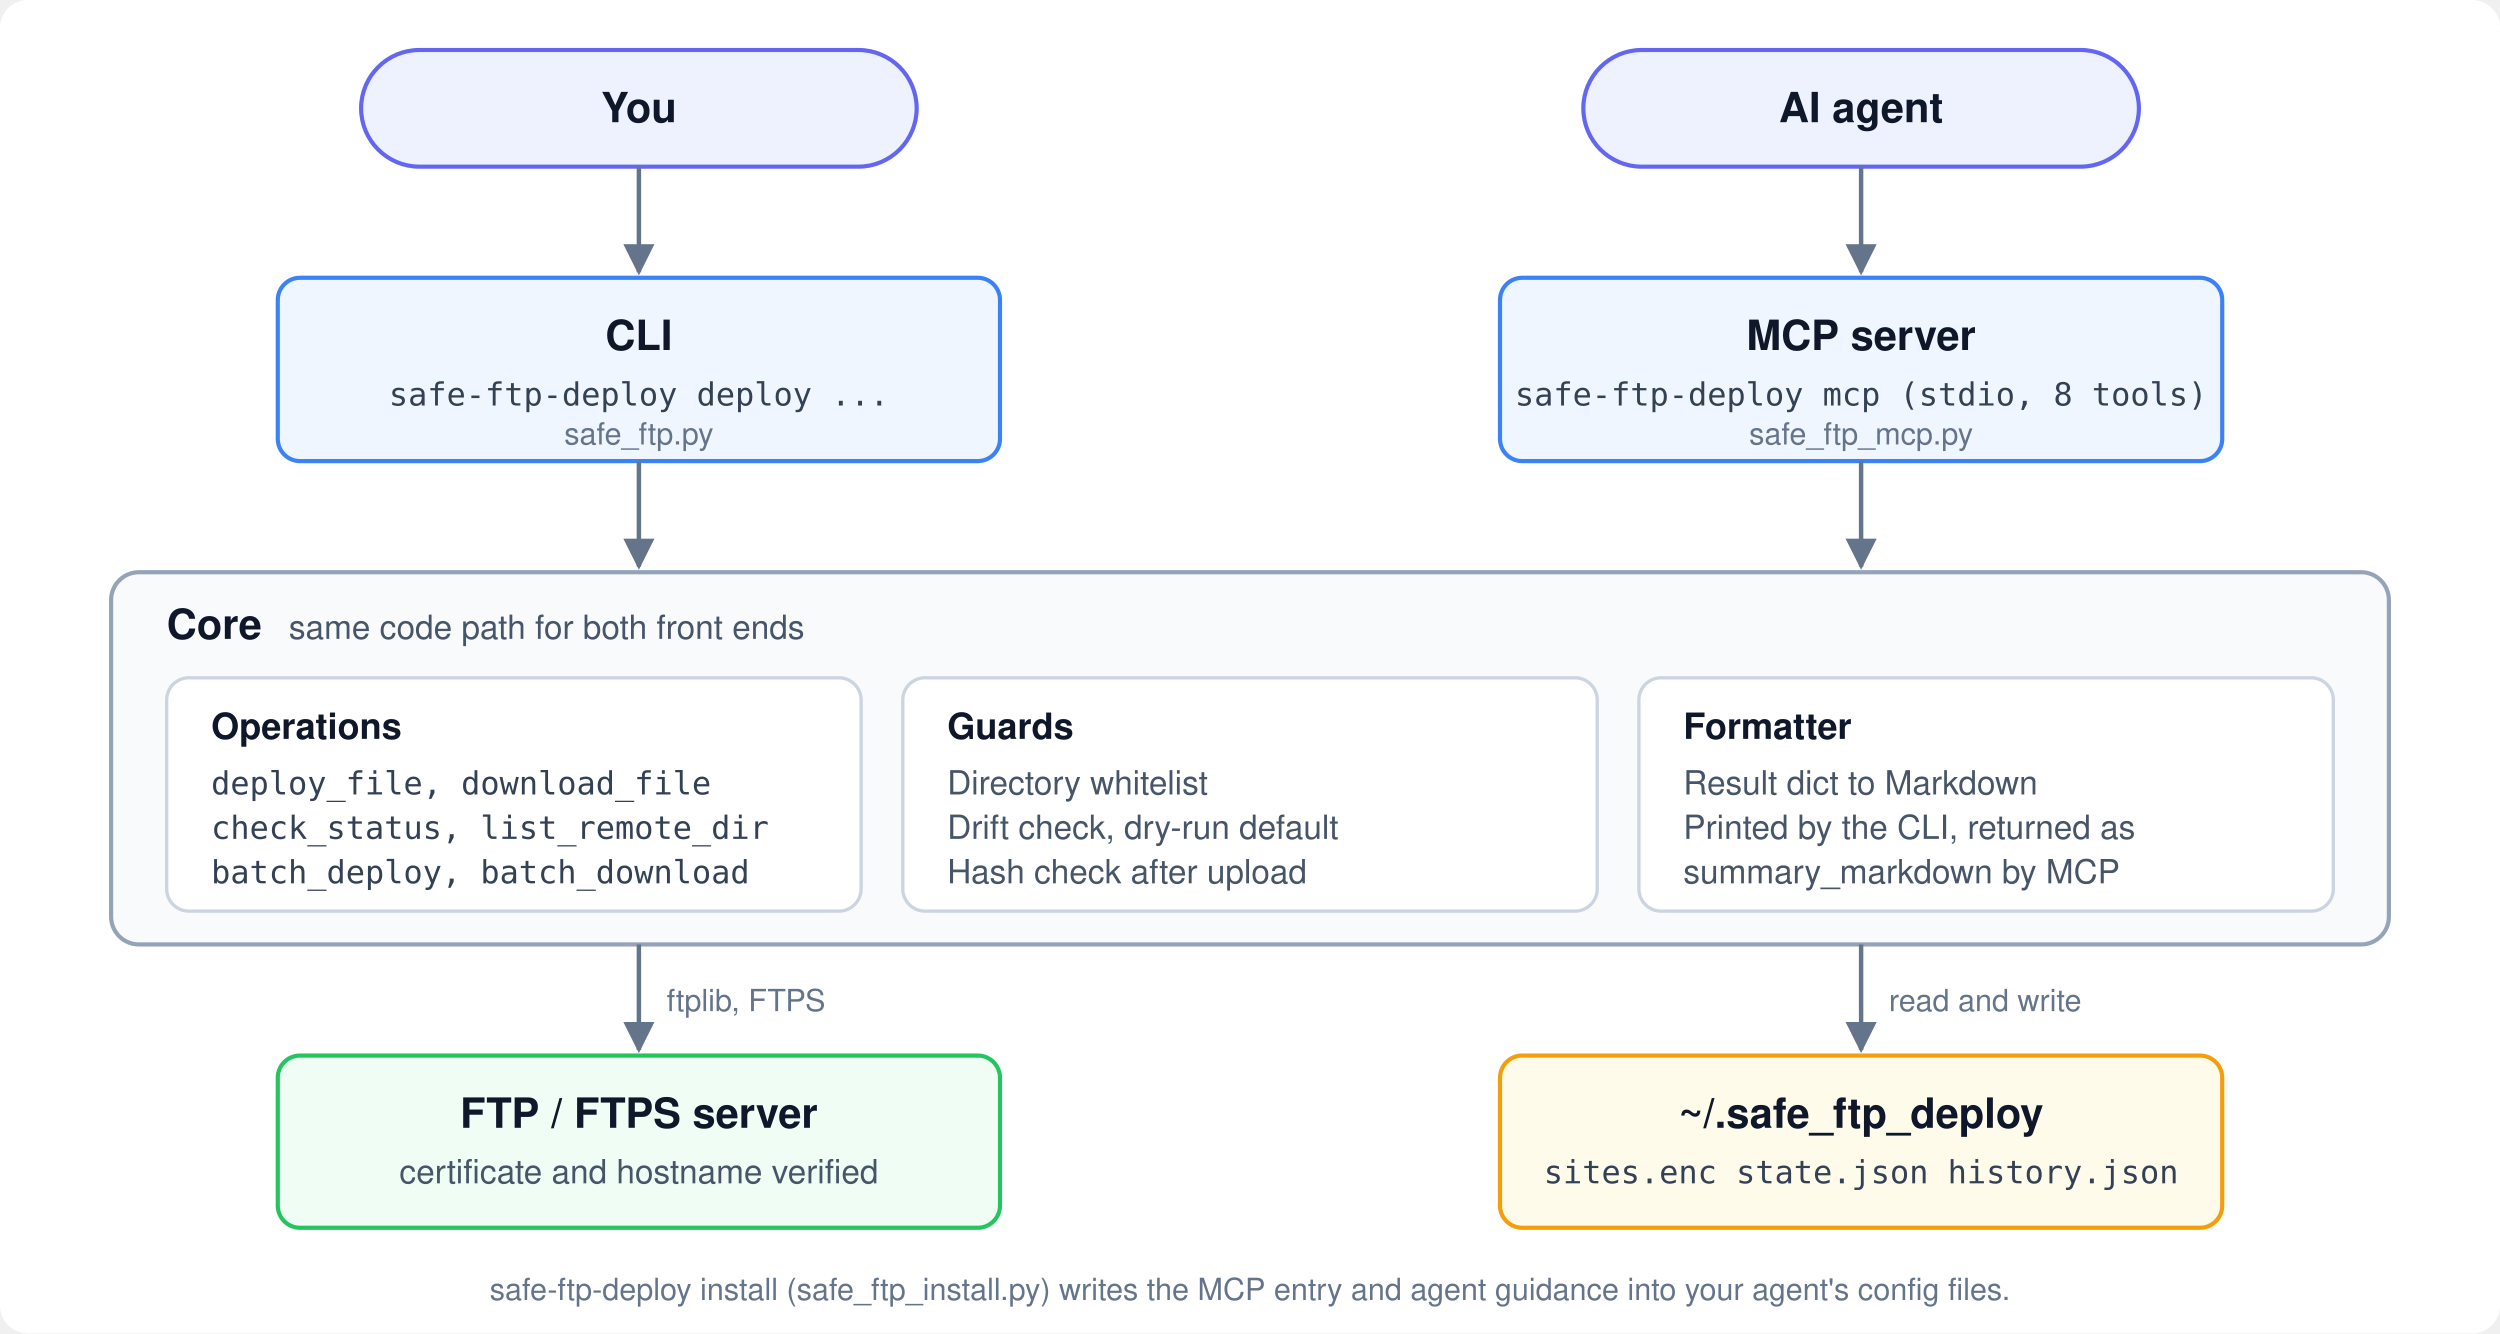
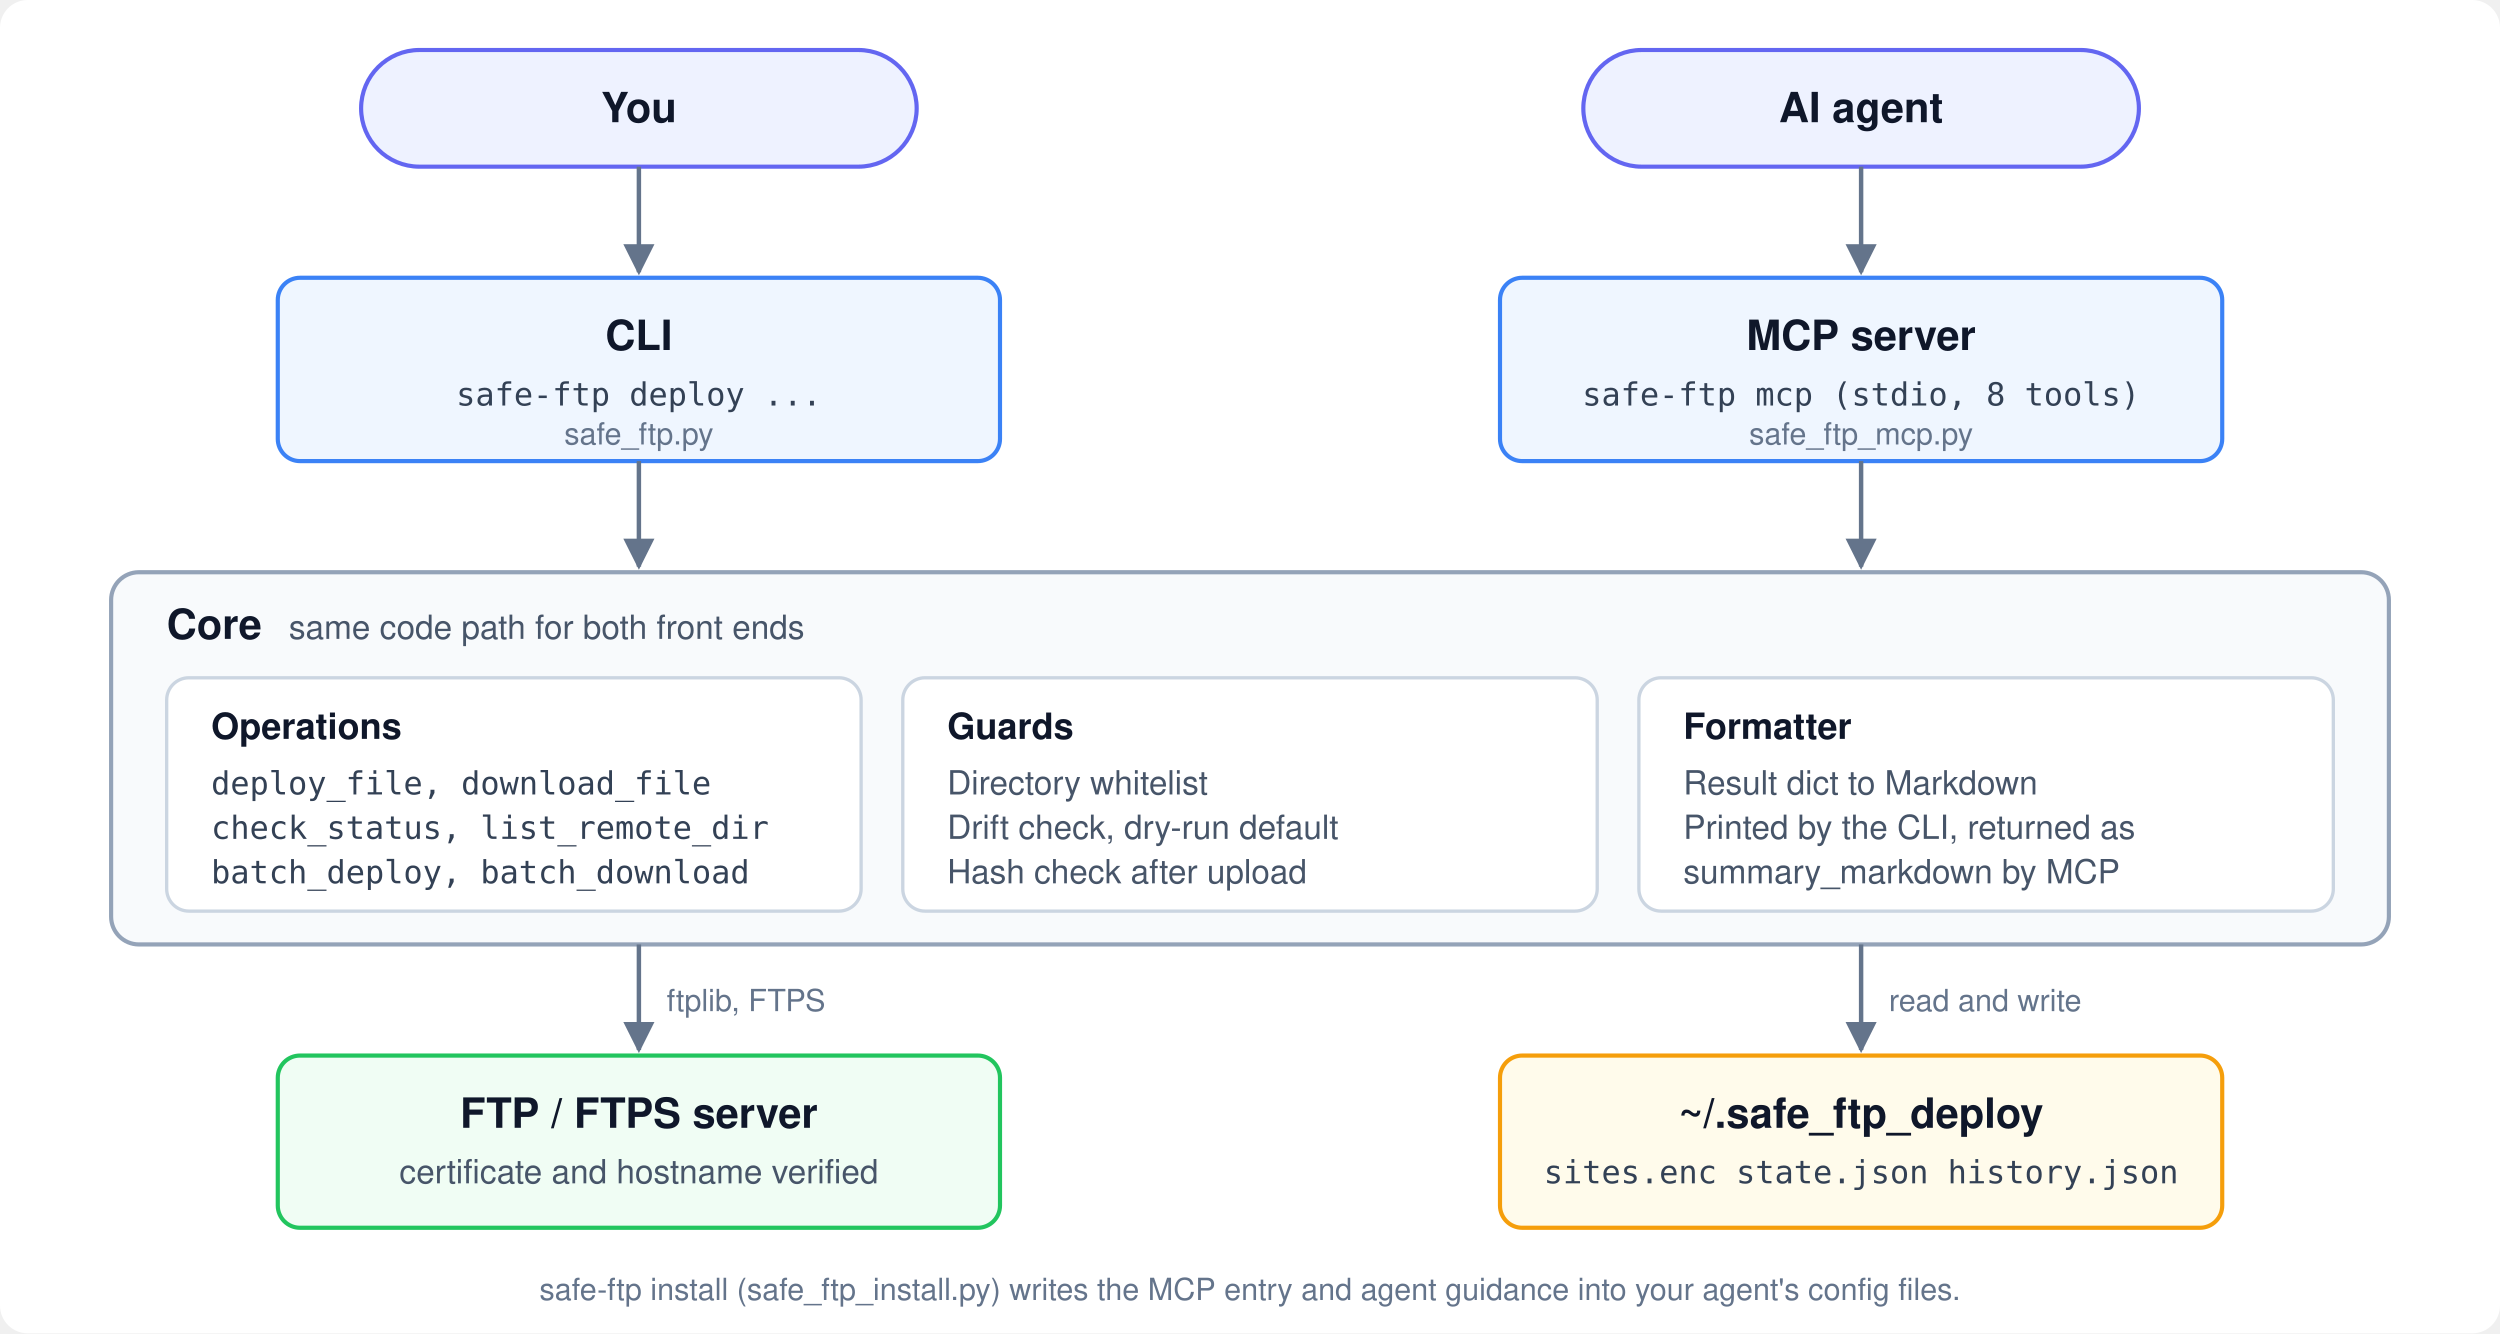
<svg xmlns="http://www.w3.org/2000/svg" viewBox="0 0 900 480" width="900" height="480" role="img" aria-label="Architecture: the CLI and the MCP server both call one core, which talks to the FTP server and the local store">
  <defs>
    <marker id="arrow" viewBox="0 0 10 10" refX="9" refY="5" markerWidth="7" markerHeight="7" orient="auto-start-reverse">
      <path d="M0 0 L10 5 L0 10 z" class="arrowhead" />
    </marker>
    <style>
      text { font-family: 'Segoe UI', -apple-system, Helvetica, Arial, sans-serif; }
      .bg { fill: #ffffff; }
      .actor { fill: #eef2ff; stroke: #6366f1; stroke-width: 1.5; }
      .front { fill: #eff6ff; stroke: #3b82f6; stroke-width: 1.5; }
      .coreBox { fill: #f8fafc; stroke: #94a3b8; stroke-width: 1.5; }
      .card { fill: #ffffff; stroke: #cbd5e1; stroke-width: 1.2; }
      .ext { fill: #f0fdf4; stroke: #22c55e; stroke-width: 1.5; }
      .store { fill: #fffbeb; stroke: #f59e0b; stroke-width: 1.5; }
      .title { fill: #0f172a; font-size: 15px; font-weight: 700; }
      .sub { fill: #475569; font-size: 12px; }
      .code { fill: #334155; font-size: 11.5px; font-family: ui-monospace, Consolas, Menlo, monospace; }
      .label { fill: #64748b; font-size: 11px; }
      .line { stroke: #64748b; stroke-width: 1.6; fill: none; }
      .dash { stroke: #94a3b8; stroke-width: 1.4; fill: none; stroke-dasharray: 5 4; }
      .arrowhead { fill: #64748b; }
      @media (prefers-color-scheme: dark) {
        .bg { fill: #0d1117; }
        .actor { fill: #1e1b4b; stroke: #818cf8; }
        .front { fill: #0f2a4a; stroke: #58a6ff; }
        .coreBox { fill: #161b22; stroke: #484f58; }
        .card { fill: #0d1117; stroke: #30363d; }
        .ext { fill: #0b2e1a; stroke: #3fb950; }
        .store { fill: #33260a; stroke: #d29922; }
        .title { fill: #f0f6fc; }
        .sub { fill: #8b949e; }
        .code { fill: #c9d1d9; }
        .label { fill: #8b949e; }
        .line { stroke: #8b949e; }
        .dash { stroke: #6e7681; }
        .arrowhead { fill: #8b949e; }
      }
    </style>
  </defs>
  <rect class="bg" width="900" height="480" rx="10" />
  <rect class="actor" x="130" y="18" width="200" height="42" rx="21" />
  <text class="title" x="230" y="44" text-anchor="middle">You</text>
  <rect class="actor" x="570" y="18" width="200" height="42" rx="21" />
  <text class="title" x="670" y="44" text-anchor="middle">AI agent</text>
  <line class="line" x1="230" y1="60" x2="230" y2="98" marker-end="url(#arrow)" />
  <line class="line" x1="670" y1="60" x2="670" y2="98" marker-end="url(#arrow)" />
  <rect class="front" x="100" y="100" width="260" height="66" rx="8" />
  <text class="title" x="230" y="126" text-anchor="middle">CLI</text>
-   <text class="code" x="230" y="146" text-anchor="middle">safe-ftp-deploy deploy ...</text>
+   <text class="code" x="230" y="146" text-anchor="middle">safe-ftp deploy ...</text>
  <text class="label" x="230" y="160" text-anchor="middle">safe_ftp.py</text>
  <rect class="front" x="540" y="100" width="260" height="66" rx="8" />
  <text class="title" x="670" y="126" text-anchor="middle">MCP server</text>
-   <text class="code" x="670" y="146" text-anchor="middle">safe-ftp-deploy mcp  (stdio, 8 tools)</text>
+   <text class="code" x="670" y="146" text-anchor="middle">safe-ftp mcp  (stdio, 8 tools)</text>
  <text class="label" x="670" y="160" text-anchor="middle">safe_ftp_mcp.py</text>
  <line class="line" x1="230" y1="166" x2="230" y2="204" marker-end="url(#arrow)" />
  <line class="line" x1="670" y1="166" x2="670" y2="204" marker-end="url(#arrow)" />
  <rect class="coreBox" x="40" y="206" width="820" height="134" rx="10" />
  <text class="title" x="60" y="230">Core</text>
  <text class="sub" x="104" y="230">same code path for both front ends</text>
  <rect class="card" x="60" y="244" width="250" height="84" rx="8" />
  <text class="title" x="76" y="266" style="font-size:13px">Operations</text>
  <text class="code" x="76" y="286">deploy_file, download_file</text>
  <text class="code" x="76" y="302">check_status, list_remote_dir</text>
  <text class="code" x="76" y="318">batch_deploy, batch_download</text>
  <rect class="card" x="325" y="244" width="250" height="84" rx="8" />
  <text class="title" x="341" y="266" style="font-size:13px">Guards</text>
  <text class="sub" x="341" y="286">Directory whitelist</text>
  <text class="sub" x="341" y="302">Drift check, dry-run default</text>
  <text class="sub" x="341" y="318">Hash check after upload</text>
  <rect class="card" x="590" y="244" width="250" height="84" rx="8" />
  <text class="title" x="606" y="266" style="font-size:13px">Formatter</text>
  <text class="sub" x="606" y="286">Result dict to Markdown</text>
  <text class="sub" x="606" y="302">Printed by the CLI, returned as</text>
  <text class="sub" x="606" y="318">summary_markdown by MCP</text>
  <line class="line" x1="230" y1="340" x2="230" y2="378" marker-end="url(#arrow)" />
  <line class="line" x1="670" y1="340" x2="670" y2="378" marker-end="url(#arrow)" />
  <text class="label" x="240" y="364">ftplib, FTPS</text>
  <text class="label" x="680" y="364">read and write</text>
  <rect class="ext" x="100" y="380" width="260" height="62" rx="8" />
  <text class="title" x="230" y="406" text-anchor="middle">FTP / FTPS server</text>
  <text class="sub" x="230" y="426" text-anchor="middle">certificate and hostname verified</text>
  <rect class="store" x="540" y="380" width="260" height="62" rx="8" />
  <text class="title" x="670" y="406" text-anchor="middle">~/.safe_ftp_deploy</text>
  <text class="code" x="670" y="426" text-anchor="middle">sites.enc  state.json  history.json</text>
-   <text class="label" x="450" y="468" text-anchor="middle">safe-ftp-deploy install (safe_ftp_install.py) writes the MCP entry and agent guidance into your agent's config files.</text>
+   <text class="label" x="450" y="468" text-anchor="middle">safe-ftp install (safe_ftp_install.py) writes the MCP entry and agent guidance into your agent's config files.</text>
</svg>
